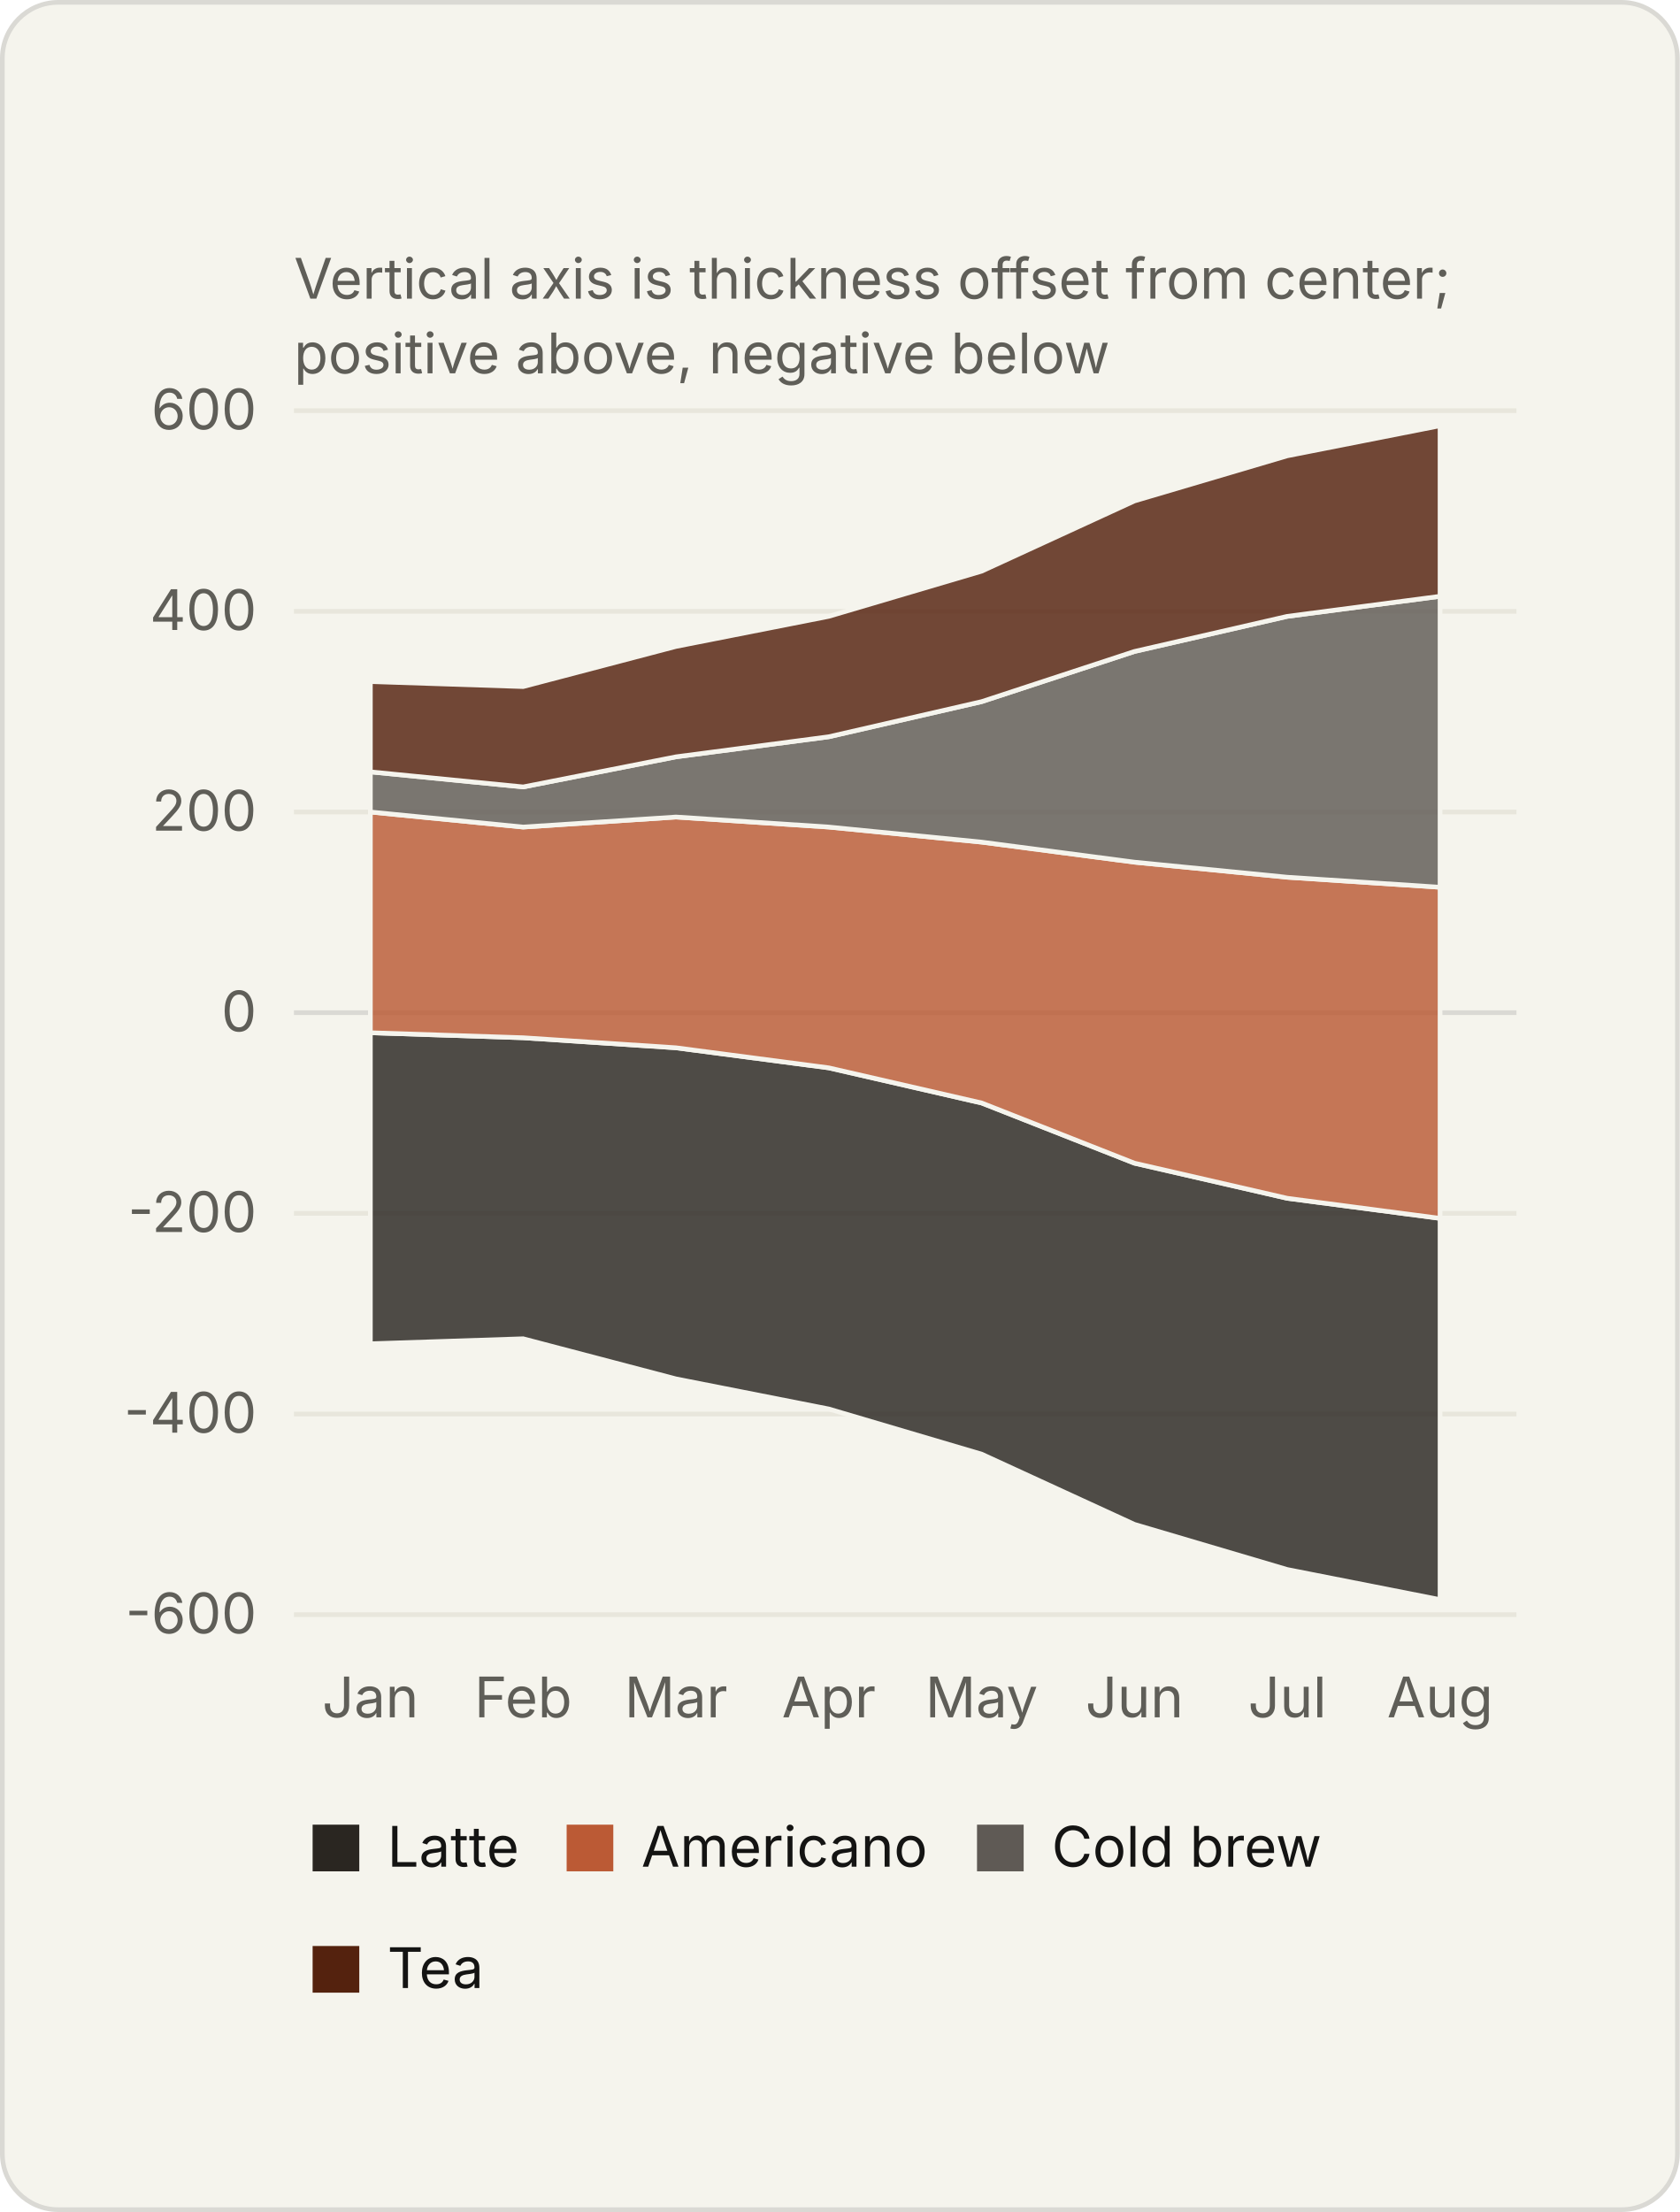
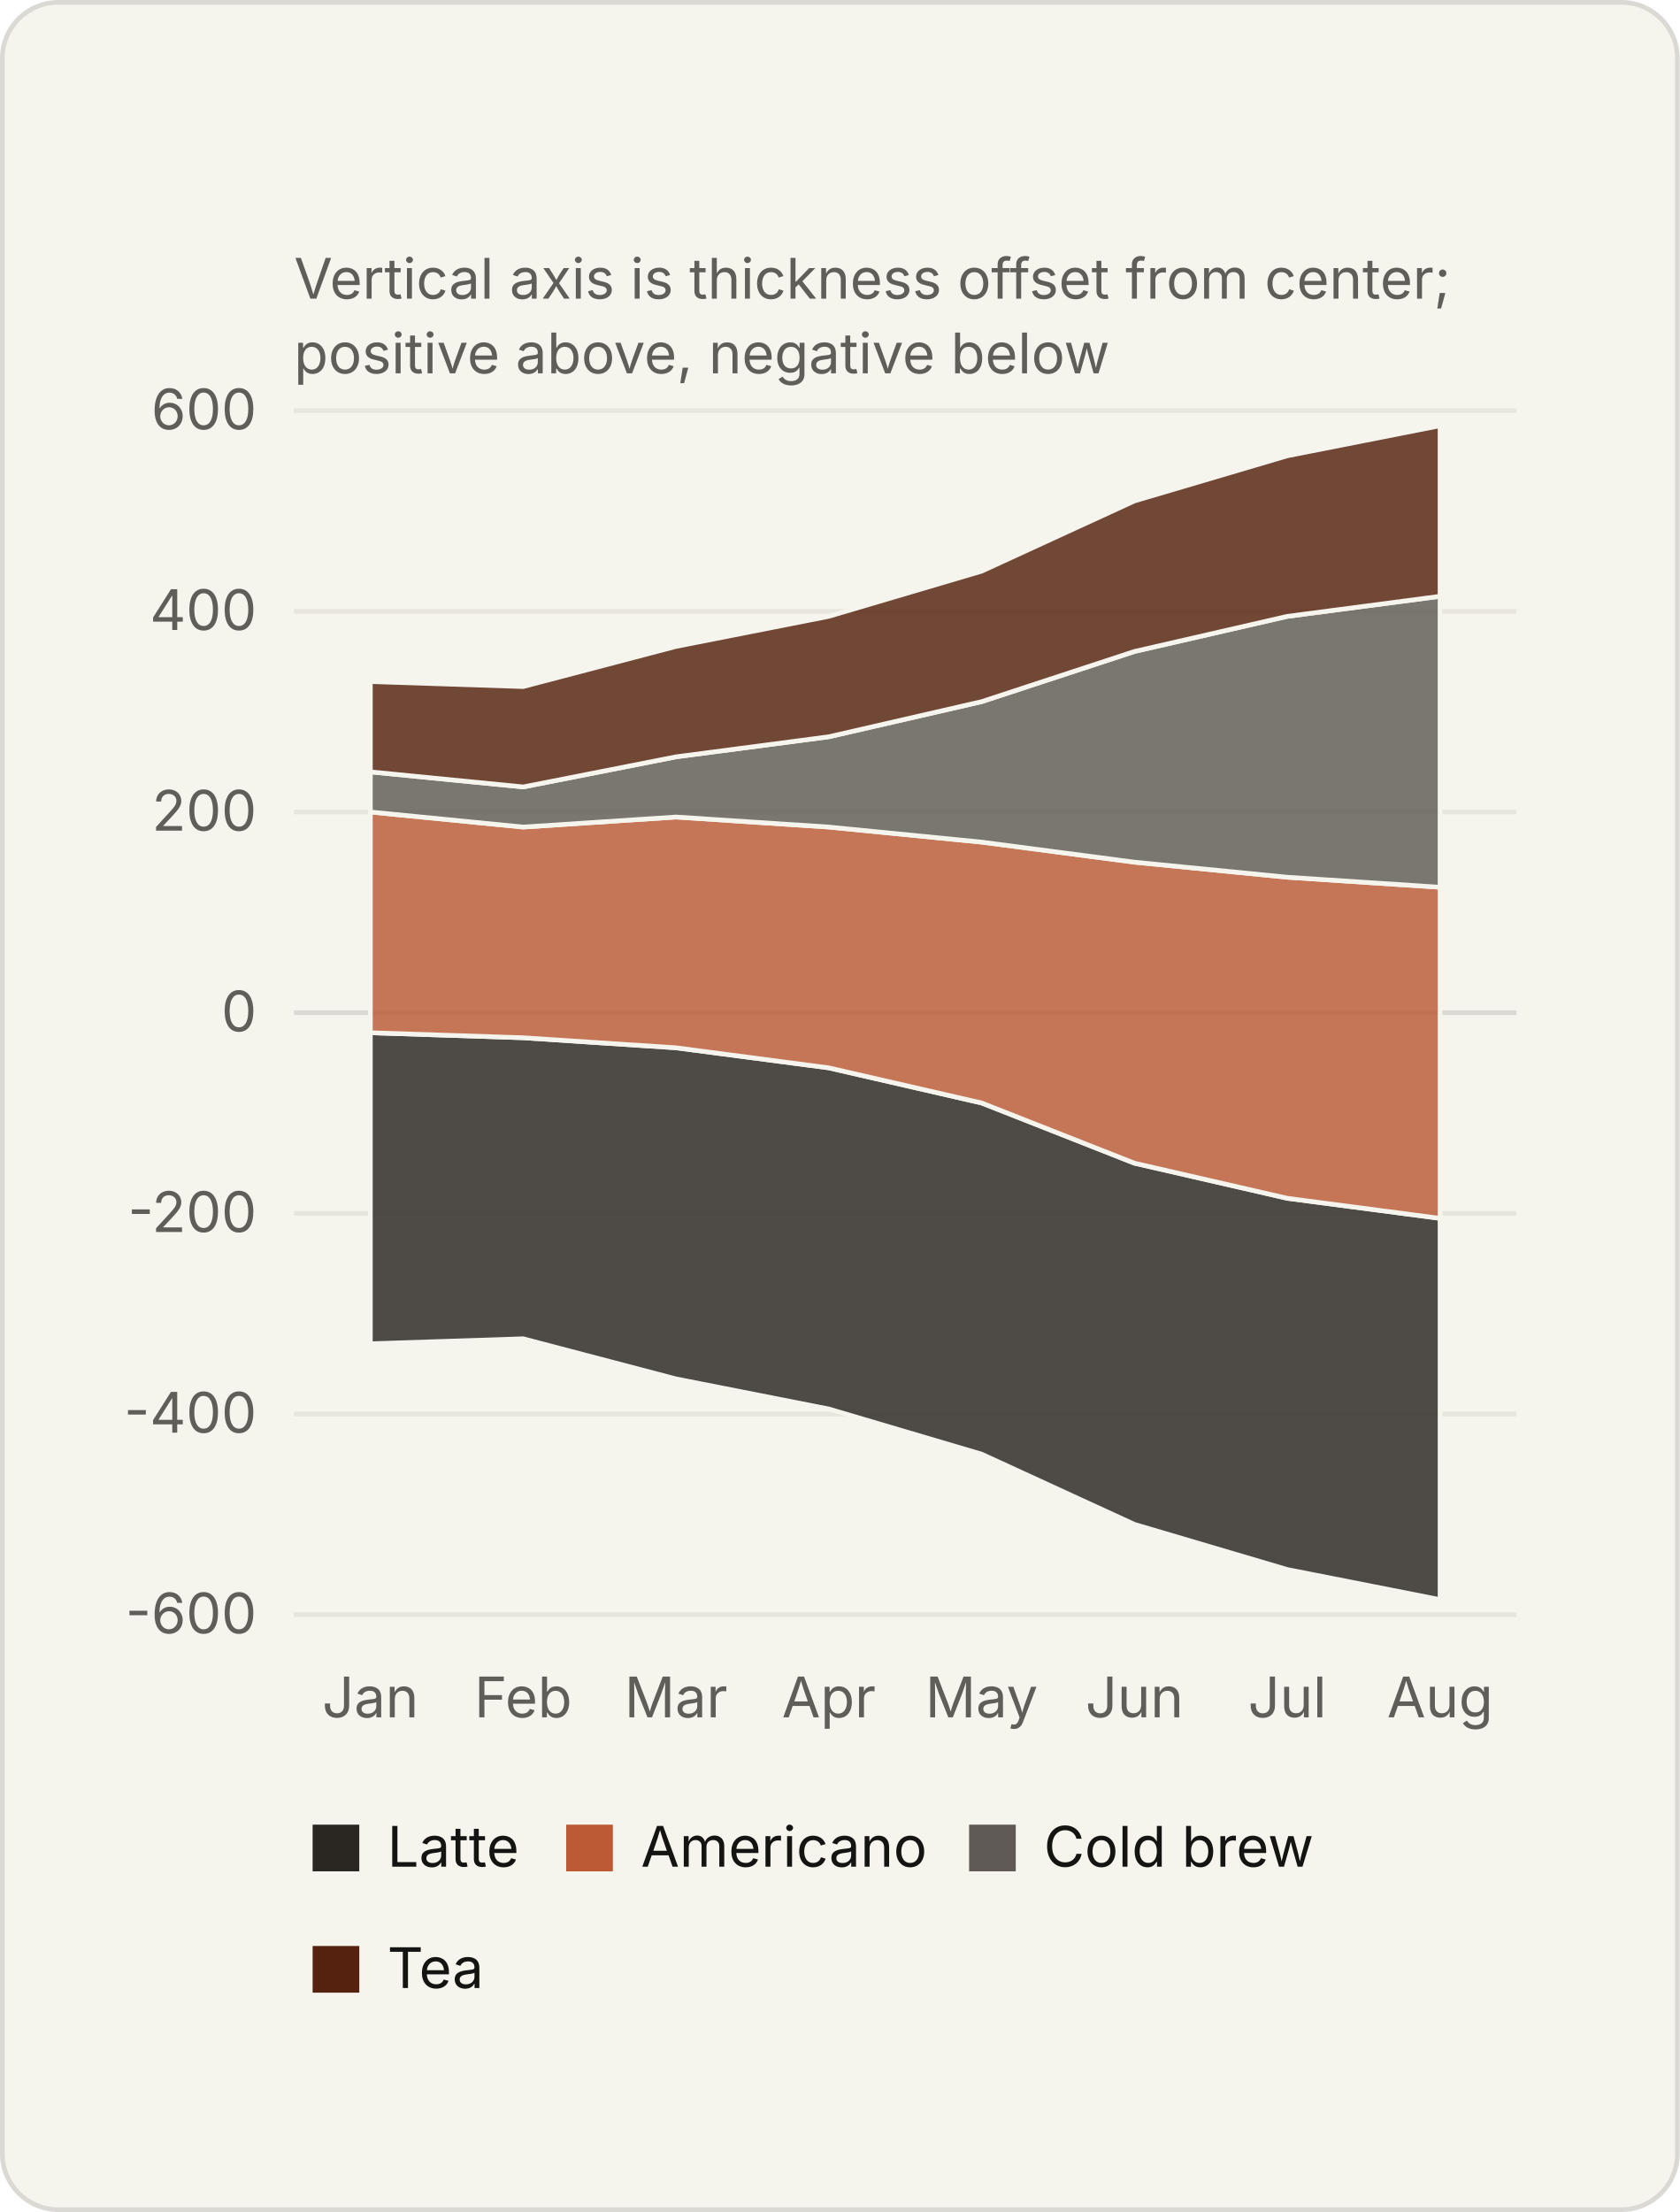
<svg xmlns="http://www.w3.org/2000/svg" width="360" height="474" viewBox="0 0 360 474" font-family="system-ui, -apple-system, BlinkMacSystemFont, &quot;Segoe UI&quot;, &quot;Noto Sans SC&quot;, &quot;Microsoft YaHei&quot;, sans-serif" role="img" lang="en">
  <rect x="0.5" y="0.5" width="359" height="473" rx="12" fill="#f5f4ed" stroke="#dad9d4" />
  <g transform="translate(11 16)">
    <svg width="338" height="442" viewBox="0 0 338 442" font-family="system-ui, -apple-system, BlinkMacSystemFont, &quot;Segoe UI&quot;, &quot;Noto Sans SC&quot;, &quot;Microsoft YaHei&quot;, sans-serif" role="img" aria-labelledby="g-chart-stream-title">
      <line x1="52" y1="330" x2="314" y2="330" stroke="#e8e6dc" />
      <line x1="52" y1="287" x2="314" y2="287" stroke="#e8e6dc" />
      <line x1="52" y1="244" x2="314" y2="244" stroke="#e8e6dc" />
      <line x1="52" y1="201" x2="314" y2="201" stroke="#dad9d4" />
      <line x1="52" y1="158" x2="314" y2="158" stroke="#e8e6dc" />
      <line x1="52" y1="115" x2="314" y2="115" stroke="#e8e6dc" />
      <line x1="52" y1="72" x2="314" y2="72" stroke="#e8e6dc" />
      <polygon points="68.375,205.3 101.125,206.375 133.875,208.525 166.625,212.825 199.375,220.35 232.125,233.25 264.875,240.775 297.625,245.075 297.625,326.775 264.875,320.325 232.125,310.65 199.375,295.6 166.625,285.925 133.875,279.475 101.125,270.875 68.375,271.95" fill="#2a2621" fill-opacity="0.82" stroke="#f5f4ed" stroke-width="1" />
      <polygon points="68.375,158 101.125,161.225 133.875,159.075 166.625,161.225 199.375,164.45 232.125,168.75 264.875,171.975 297.625,174.125 297.625,245.075 264.875,240.775 232.125,233.25 199.375,220.35 166.625,212.825 133.875,208.525 101.125,206.375 68.375,205.3" fill="#bb5a35" fill-opacity="0.82" stroke="#f5f4ed" stroke-width="1" />
      <polygon points="68.375,149.4 101.125,152.625 133.875,146.175 166.625,141.875 199.375,134.35 232.125,123.6 264.875,116.075 297.625,111.775 297.625,174.125 264.875,171.975 232.125,168.75 199.375,164.45 166.625,161.225 133.875,159.075 101.125,161.225 68.375,158" fill="#5f5a55" fill-opacity="0.82" stroke="#f5f4ed" stroke-width="1" />
      <polygon points="68.375,130.05 101.125,131.125 133.875,122.525 166.625,116.075 199.375,106.4 232.125,91.35 264.875,81.675 297.625,75.225 297.625,111.775 264.875,116.075 232.125,123.6 199.375,134.35 166.625,141.875 133.875,146.175 101.125,152.625 68.375,149.4" fill="#54220e" fill-opacity="0.82" stroke="#f5f4ed" stroke-width="1" />
      <text x="44" y="334" text-anchor="end" font-size="12" font-weight="400" fill="#5f5e58">-600</text>
      <text x="44" y="291" text-anchor="end" font-size="12" font-weight="400" fill="#5f5e58">-400</text>
      <text x="44" y="248" text-anchor="end" font-size="12" font-weight="400" fill="#5f5e58">-200</text>
      <text x="44" y="205" text-anchor="end" font-size="12" font-weight="400" fill="#5f5e58">0</text>
      <text x="44" y="162" text-anchor="end" font-size="12" font-weight="400" fill="#5f5e58">200</text>
      <text x="44" y="119" text-anchor="end" font-size="12" font-weight="400" fill="#5f5e58">400</text>
      <text x="44" y="76" text-anchor="end" font-size="12" font-weight="400" fill="#5f5e58">600</text>
      <g>
        <text x="52" y="48" text-anchor="start" font-size="12" font-weight="400" fill="#5f5e58">Vertical axis is thickness offset from center;</text>
        <text x="52" y="64" text-anchor="start" font-size="12" font-weight="400" fill="#5f5e58">positive above, negative below</text>
      </g>
      <text x="68.375" y="352" text-anchor="middle" font-size="12" font-weight="400" fill="#5f5e58">Jan</text>
      <text x="101.125" y="352" text-anchor="middle" font-size="12" font-weight="400" fill="#5f5e58">Feb</text>
      <text x="133.875" y="352" text-anchor="middle" font-size="12" font-weight="400" fill="#5f5e58">Mar</text>
      <text x="166.625" y="352" text-anchor="middle" font-size="12" font-weight="400" fill="#5f5e58">Apr</text>
      <text x="199.375" y="352" text-anchor="middle" font-size="12" font-weight="400" fill="#5f5e58">May</text>
      <text x="232.125" y="352" text-anchor="middle" font-size="12" font-weight="400" fill="#5f5e58">Jun</text>
      <text x="264.875" y="352" text-anchor="middle" font-size="12" font-weight="400" fill="#5f5e58">Jul</text>
      <text x="297.625" y="352" text-anchor="middle" font-size="12" font-weight="400" fill="#5f5e58">Aug</text>
      <g transform="translate(56,372)">
        <g data-kc-kind="legend">
          <rect x="0" y="3" width="10" height="10" fill="#2a2621" />
          <g>
            <text x="16" y="12" text-anchor="start" font-size="12" font-weight="400" fill="#141413">Latte</text>
          </g>
        </g>
        <g data-kc-kind="legend">
-           <rect x="54.441" y="3" width="10" height="10" fill="#bb5a35" />
+           <rect x="54.344" y="3" width="10" height="10" fill="#bb5a35" />
          <g>
-             <text x="70.441" y="12" text-anchor="start" font-size="12" font-weight="400" fill="#141413">Americano</text>
+             <text x="70.344" y="12" text-anchor="start" font-size="12" font-weight="400" fill="#141413">Americano</text>
          </g>
        </g>
        <g data-kc-kind="legend">
-           <rect x="142.387" y="3" width="10" height="10" fill="#5f5a55" />
+           <rect x="140.693" y="3" width="10" height="10" fill="#5f5a55" />
          <g>
-             <text x="158.387" y="12" text-anchor="start" font-size="12" font-weight="400" fill="#141413">Cold brew</text>
+             <text x="156.693" y="12" text-anchor="start" font-size="12" font-weight="400" fill="#141413">Cold brew</text>
          </g>
        </g>
        <g data-kc-kind="legend">
          <rect x="0" y="29" width="10" height="10" fill="#54220e" />
          <g>
            <text x="16" y="38" text-anchor="start" font-size="12" font-weight="400" fill="#141413">Tea</text>
          </g>
        </g>
      </g>
    </svg>
  </g>
</svg>
